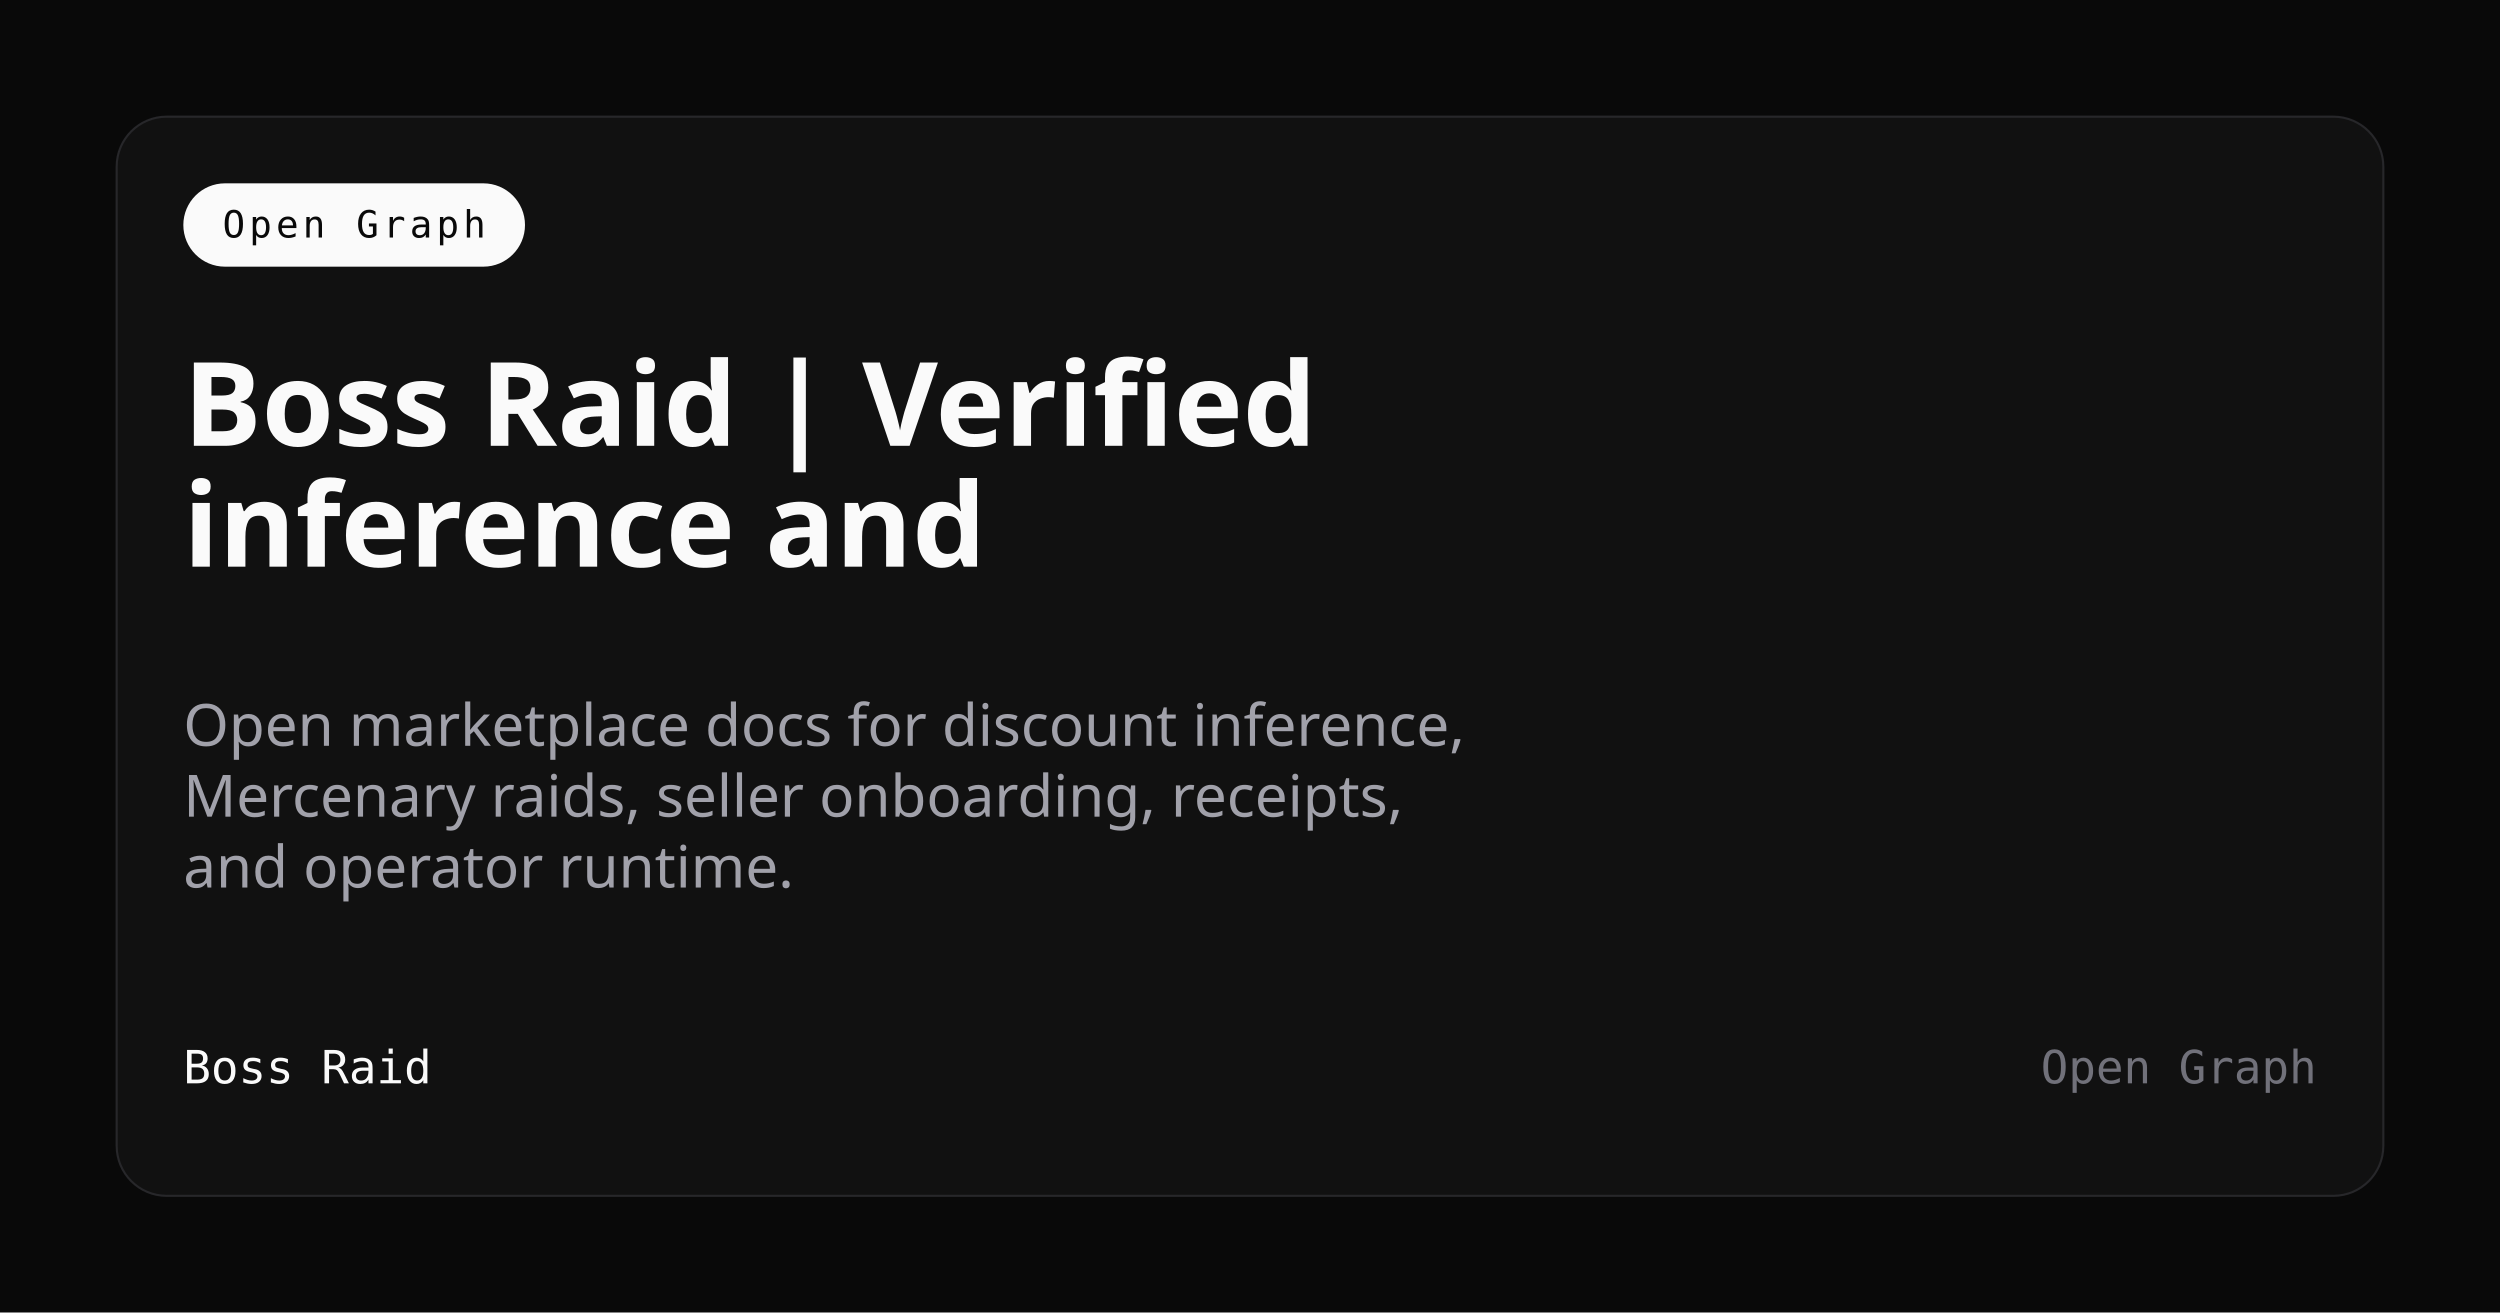
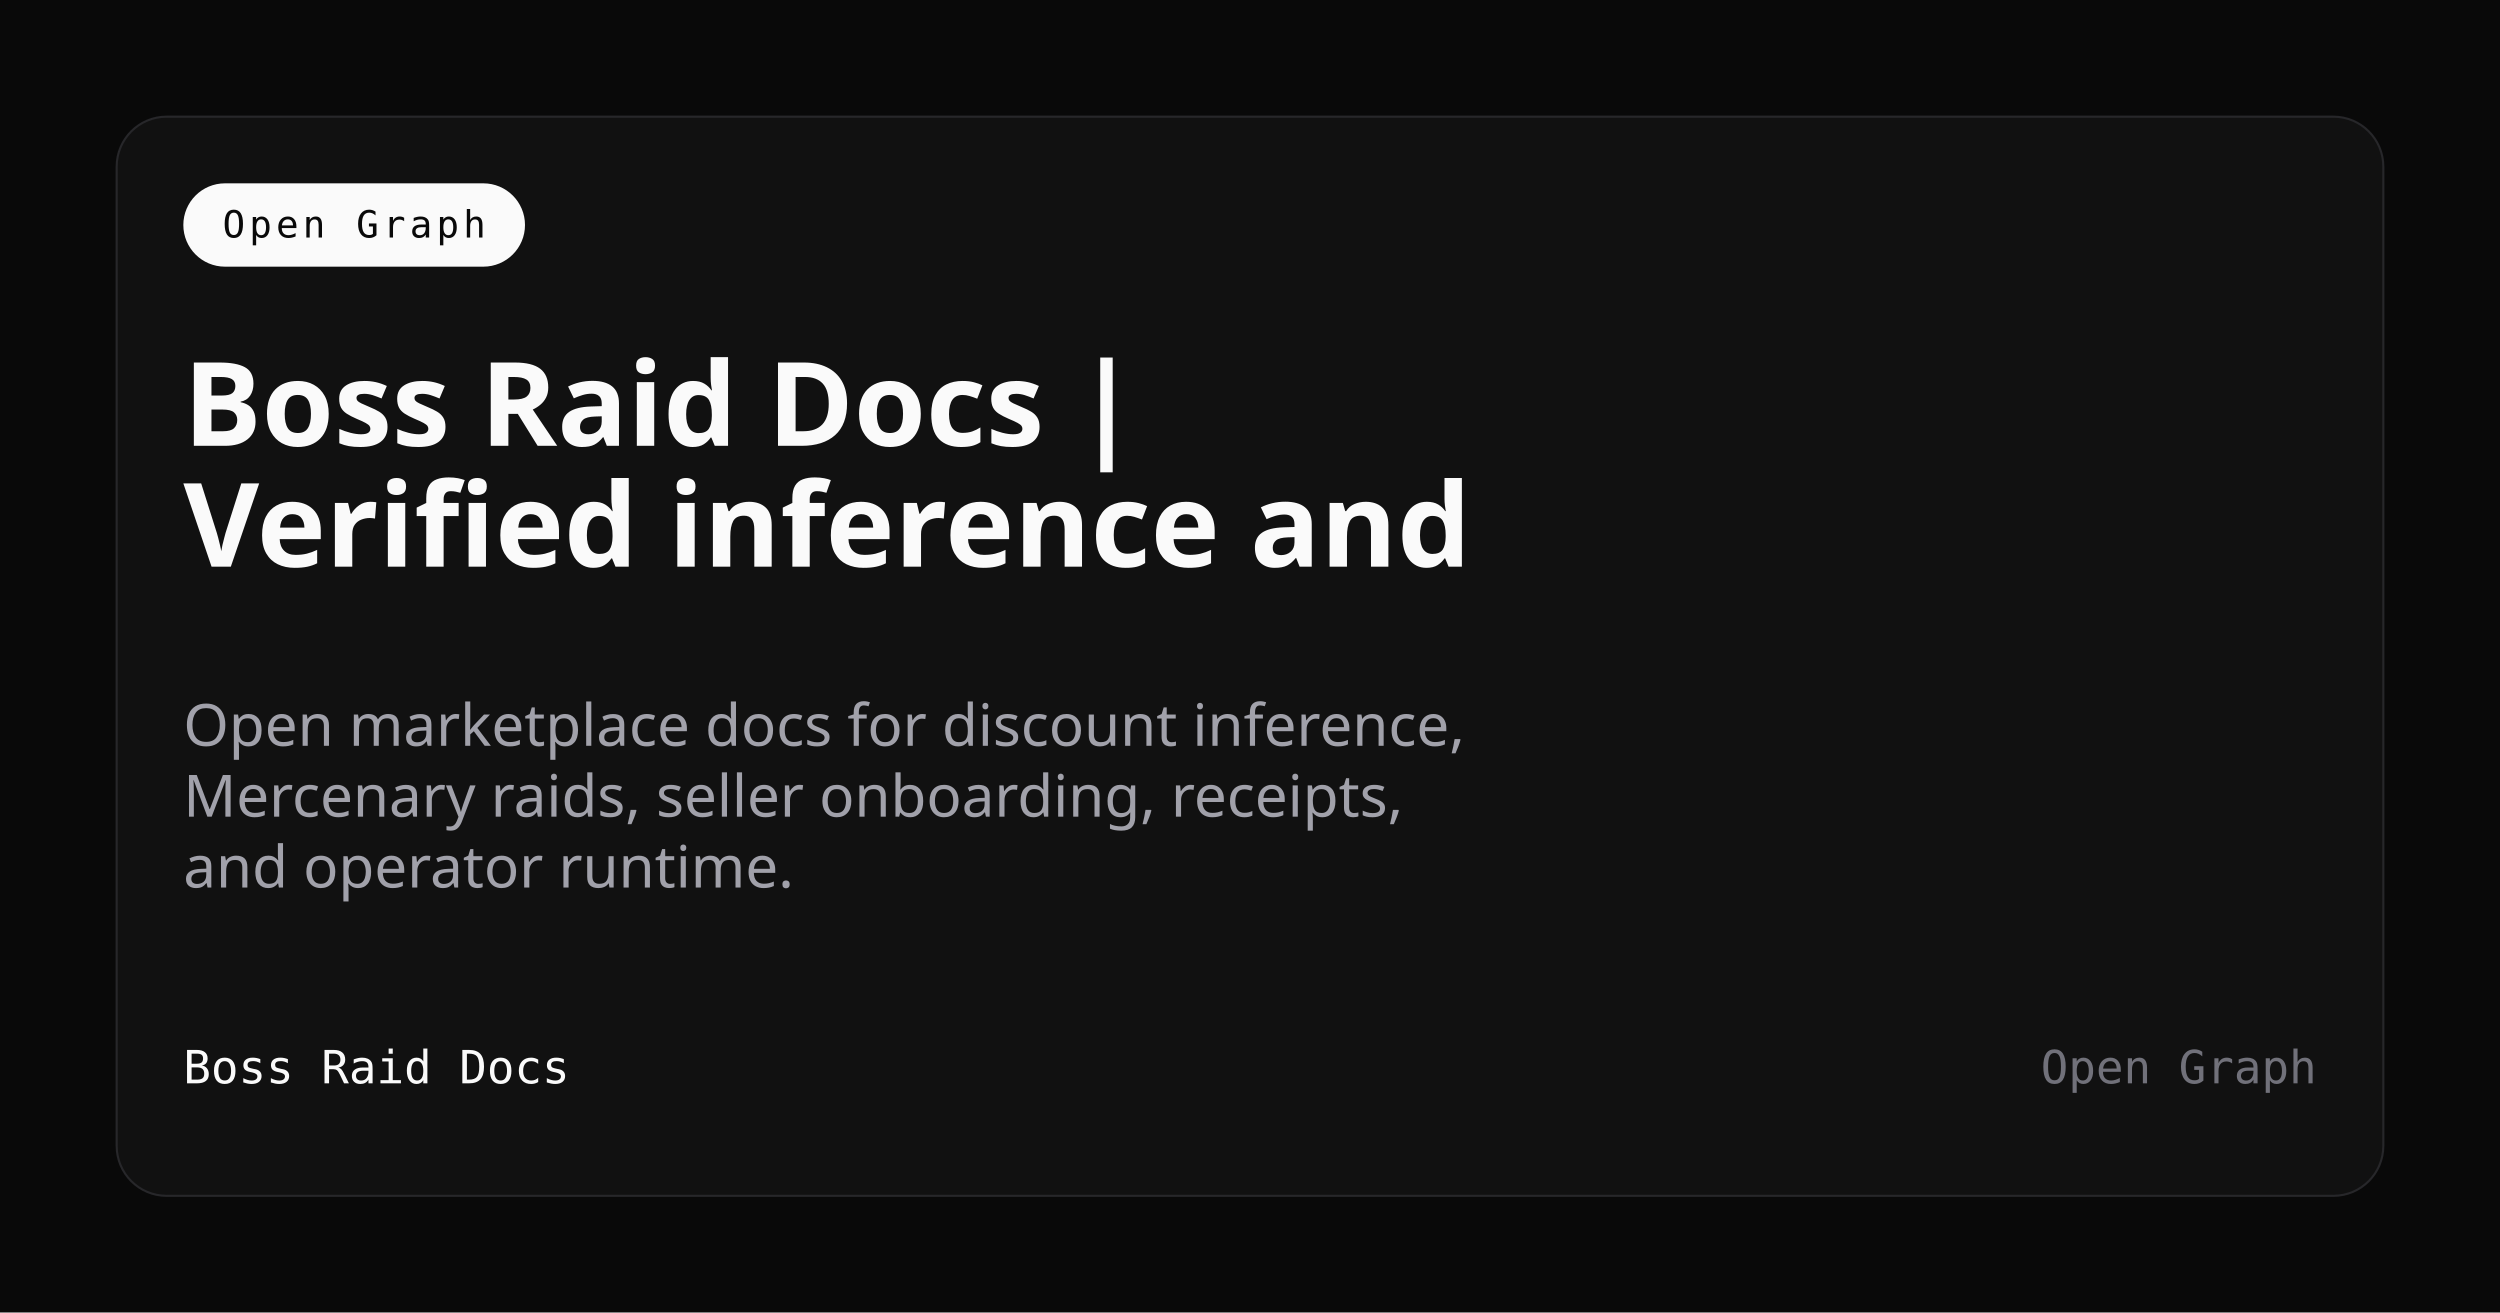
<svg xmlns="http://www.w3.org/2000/svg" width="1200" height="630" viewBox="0 0 1200 630" role="img" aria-labelledby="title desc">
  <rect width="1200" height="630" fill="#090909" />
  <rect x="56" y="56" width="1088" height="518" rx="24" fill="#111111" stroke="#27272A" />
  <rect x="88" y="88" width="164" height="40" rx="20" fill="#FAFAFA" />
  <text x="170" y="114" text-anchor="middle" font-family="MapleMono, monospace" font-size="18" letter-spacing="2" fill="#090909">Open Graph</text>
  <text x="88" y="214" font-family="Hubot Sans, Mona Sans, sans-serif" font-size="56" font-weight="800" fill="#FAFAFA">
-     <tspan x="88" dy="0">Boss Raid | Verified</tspan>
-     <tspan x="88" dy="58">inference and</tspan>
+     <tspan x="88" dy="0">Boss Raid Docs |</tspan>
+     <tspan x="88" dy="58">Verified inference and</tspan>
  </text>
  <text x="88" y="358" font-family="Mona Sans, sans-serif" font-size="28" fill="#A1A1AA">
    <tspan x="88" dy="0">Open marketplace docs for discount inference,</tspan>
    <tspan x="88" dy="34">Mercenary raids, seller onboarding, receipts,</tspan>
    <tspan x="88" dy="34">and operator runtime.</tspan>
  </text>
-   <text x="88" y="520" font-family="MapleMono, monospace" font-size="22" fill="#FAFAFA">Boss Raid</text>
+   <text x="88" y="520" font-family="MapleMono, monospace" font-size="22" fill="#FAFAFA">Boss Raid Docs</text>
  <text x="1112" y="520" text-anchor="end" font-family="MapleMono, monospace" font-size="22" fill="#71717A">Open Graph</text>
</svg>
